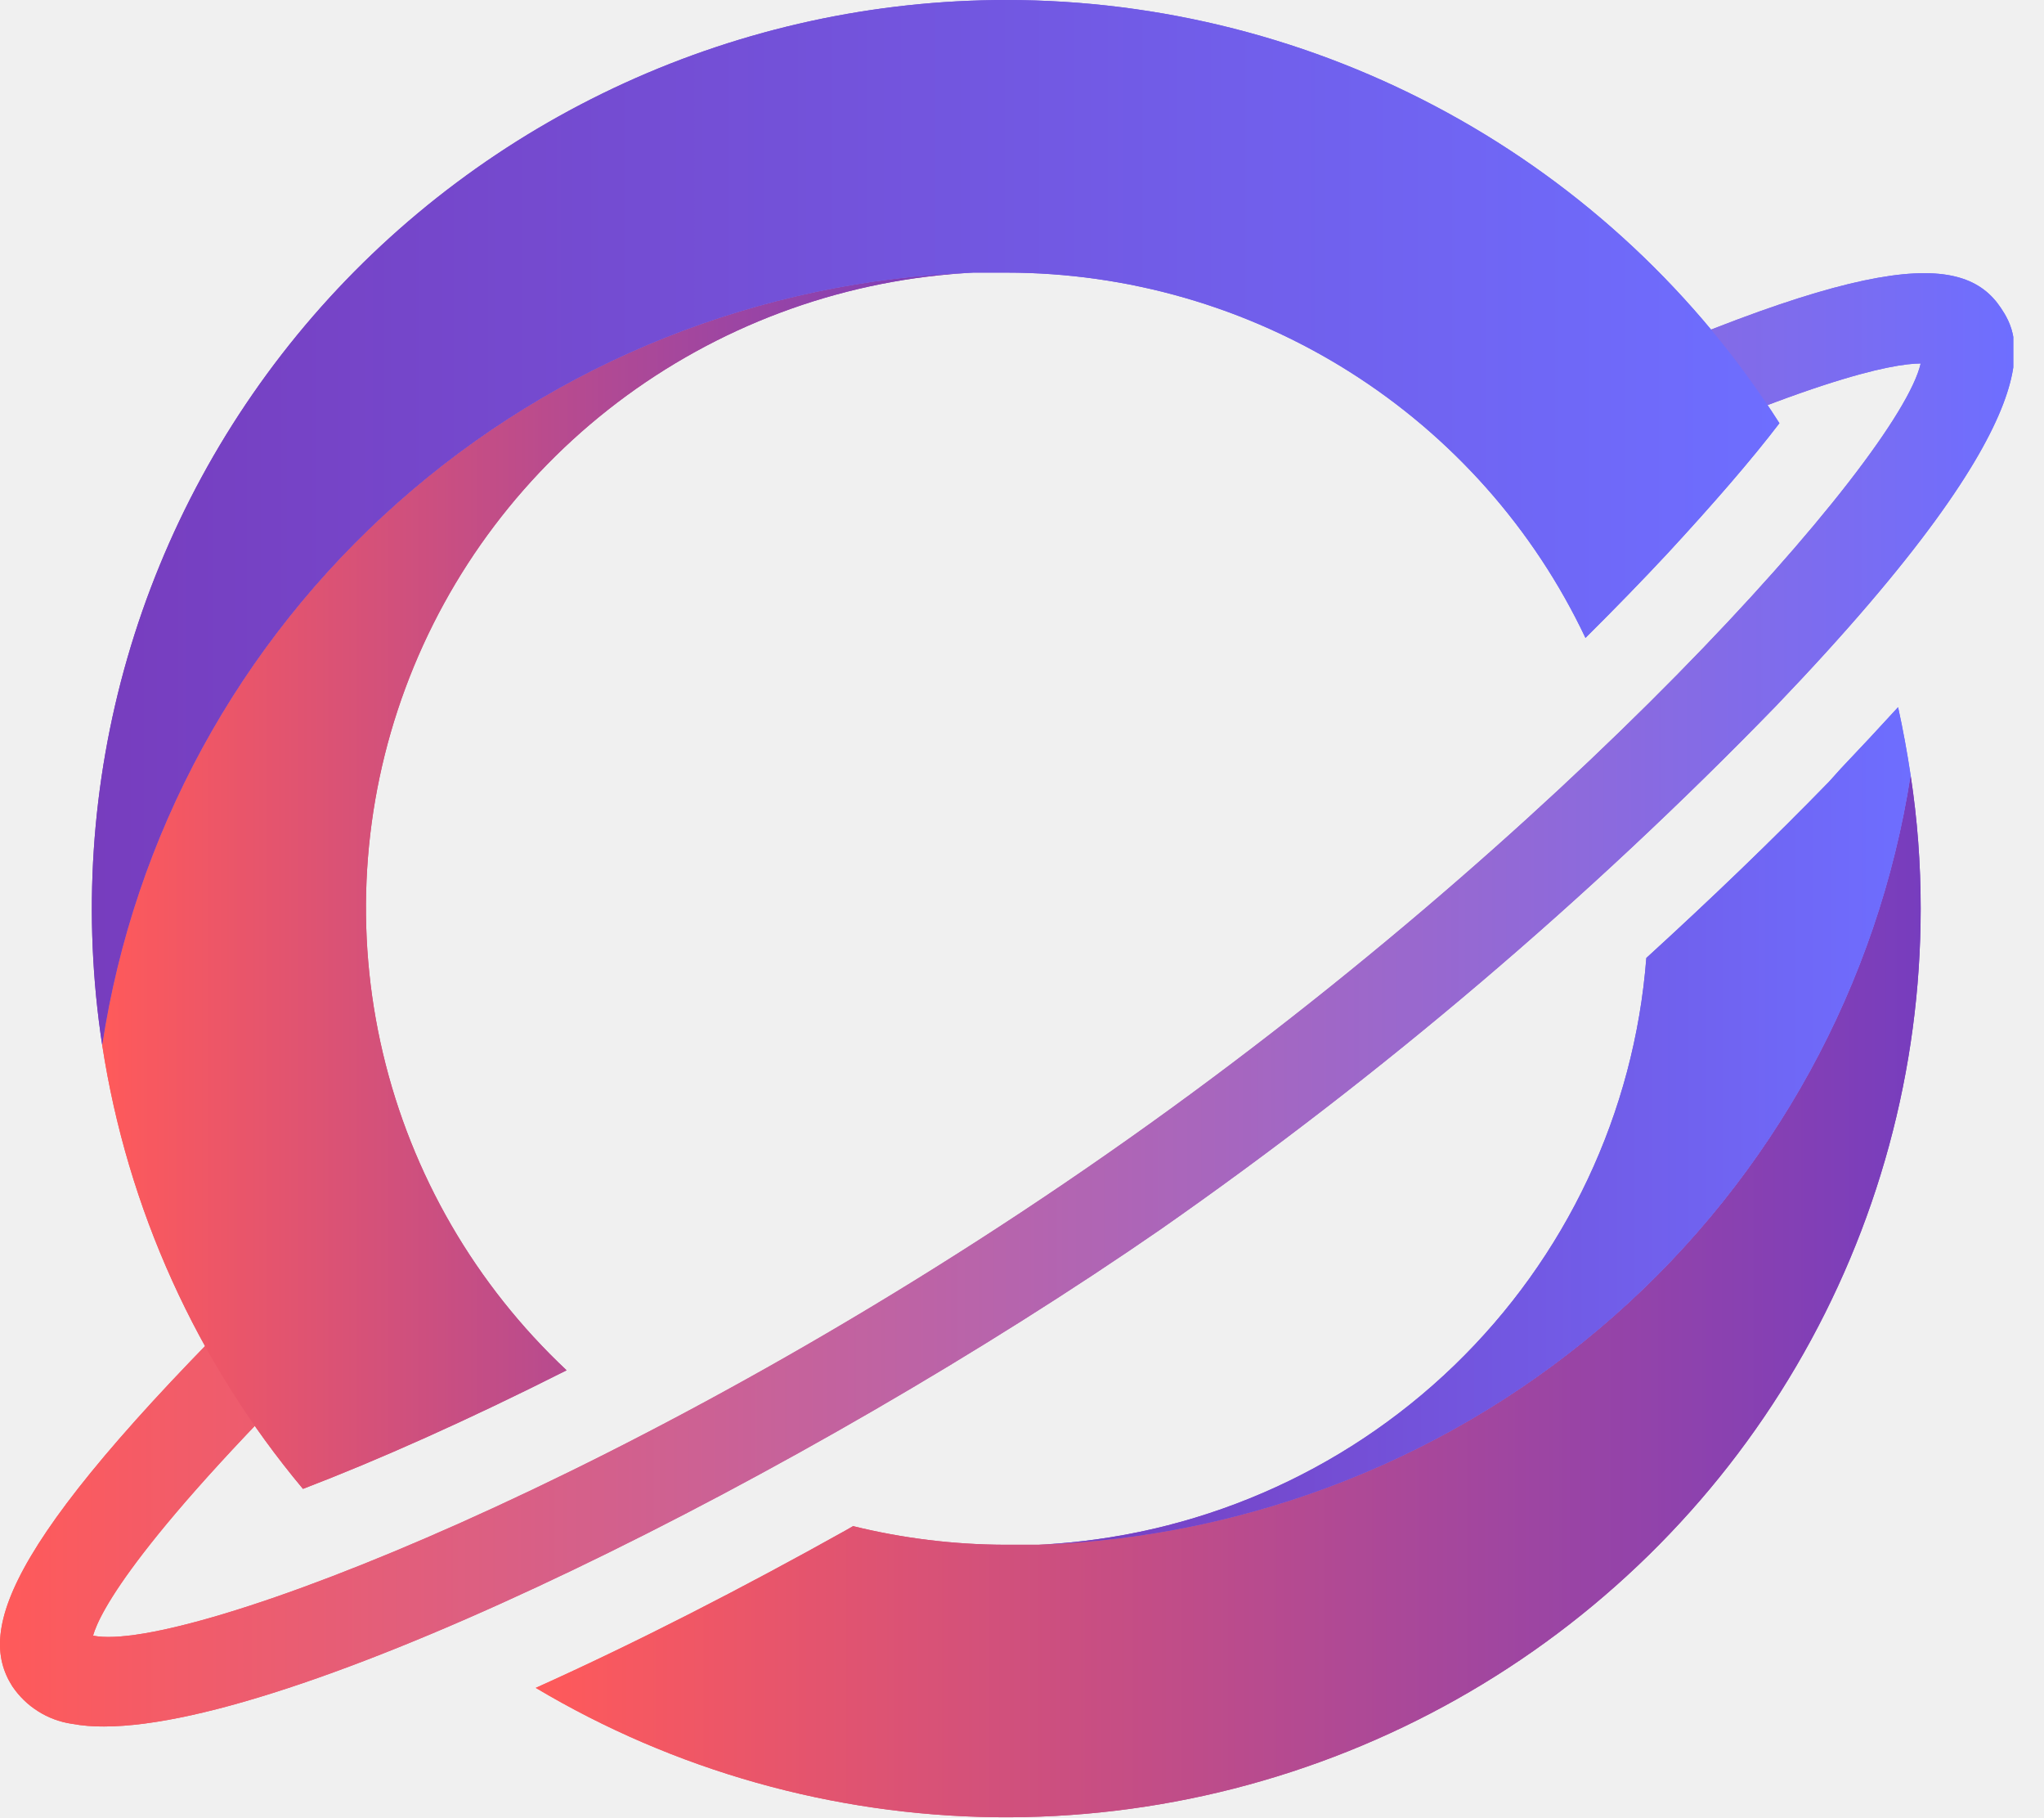
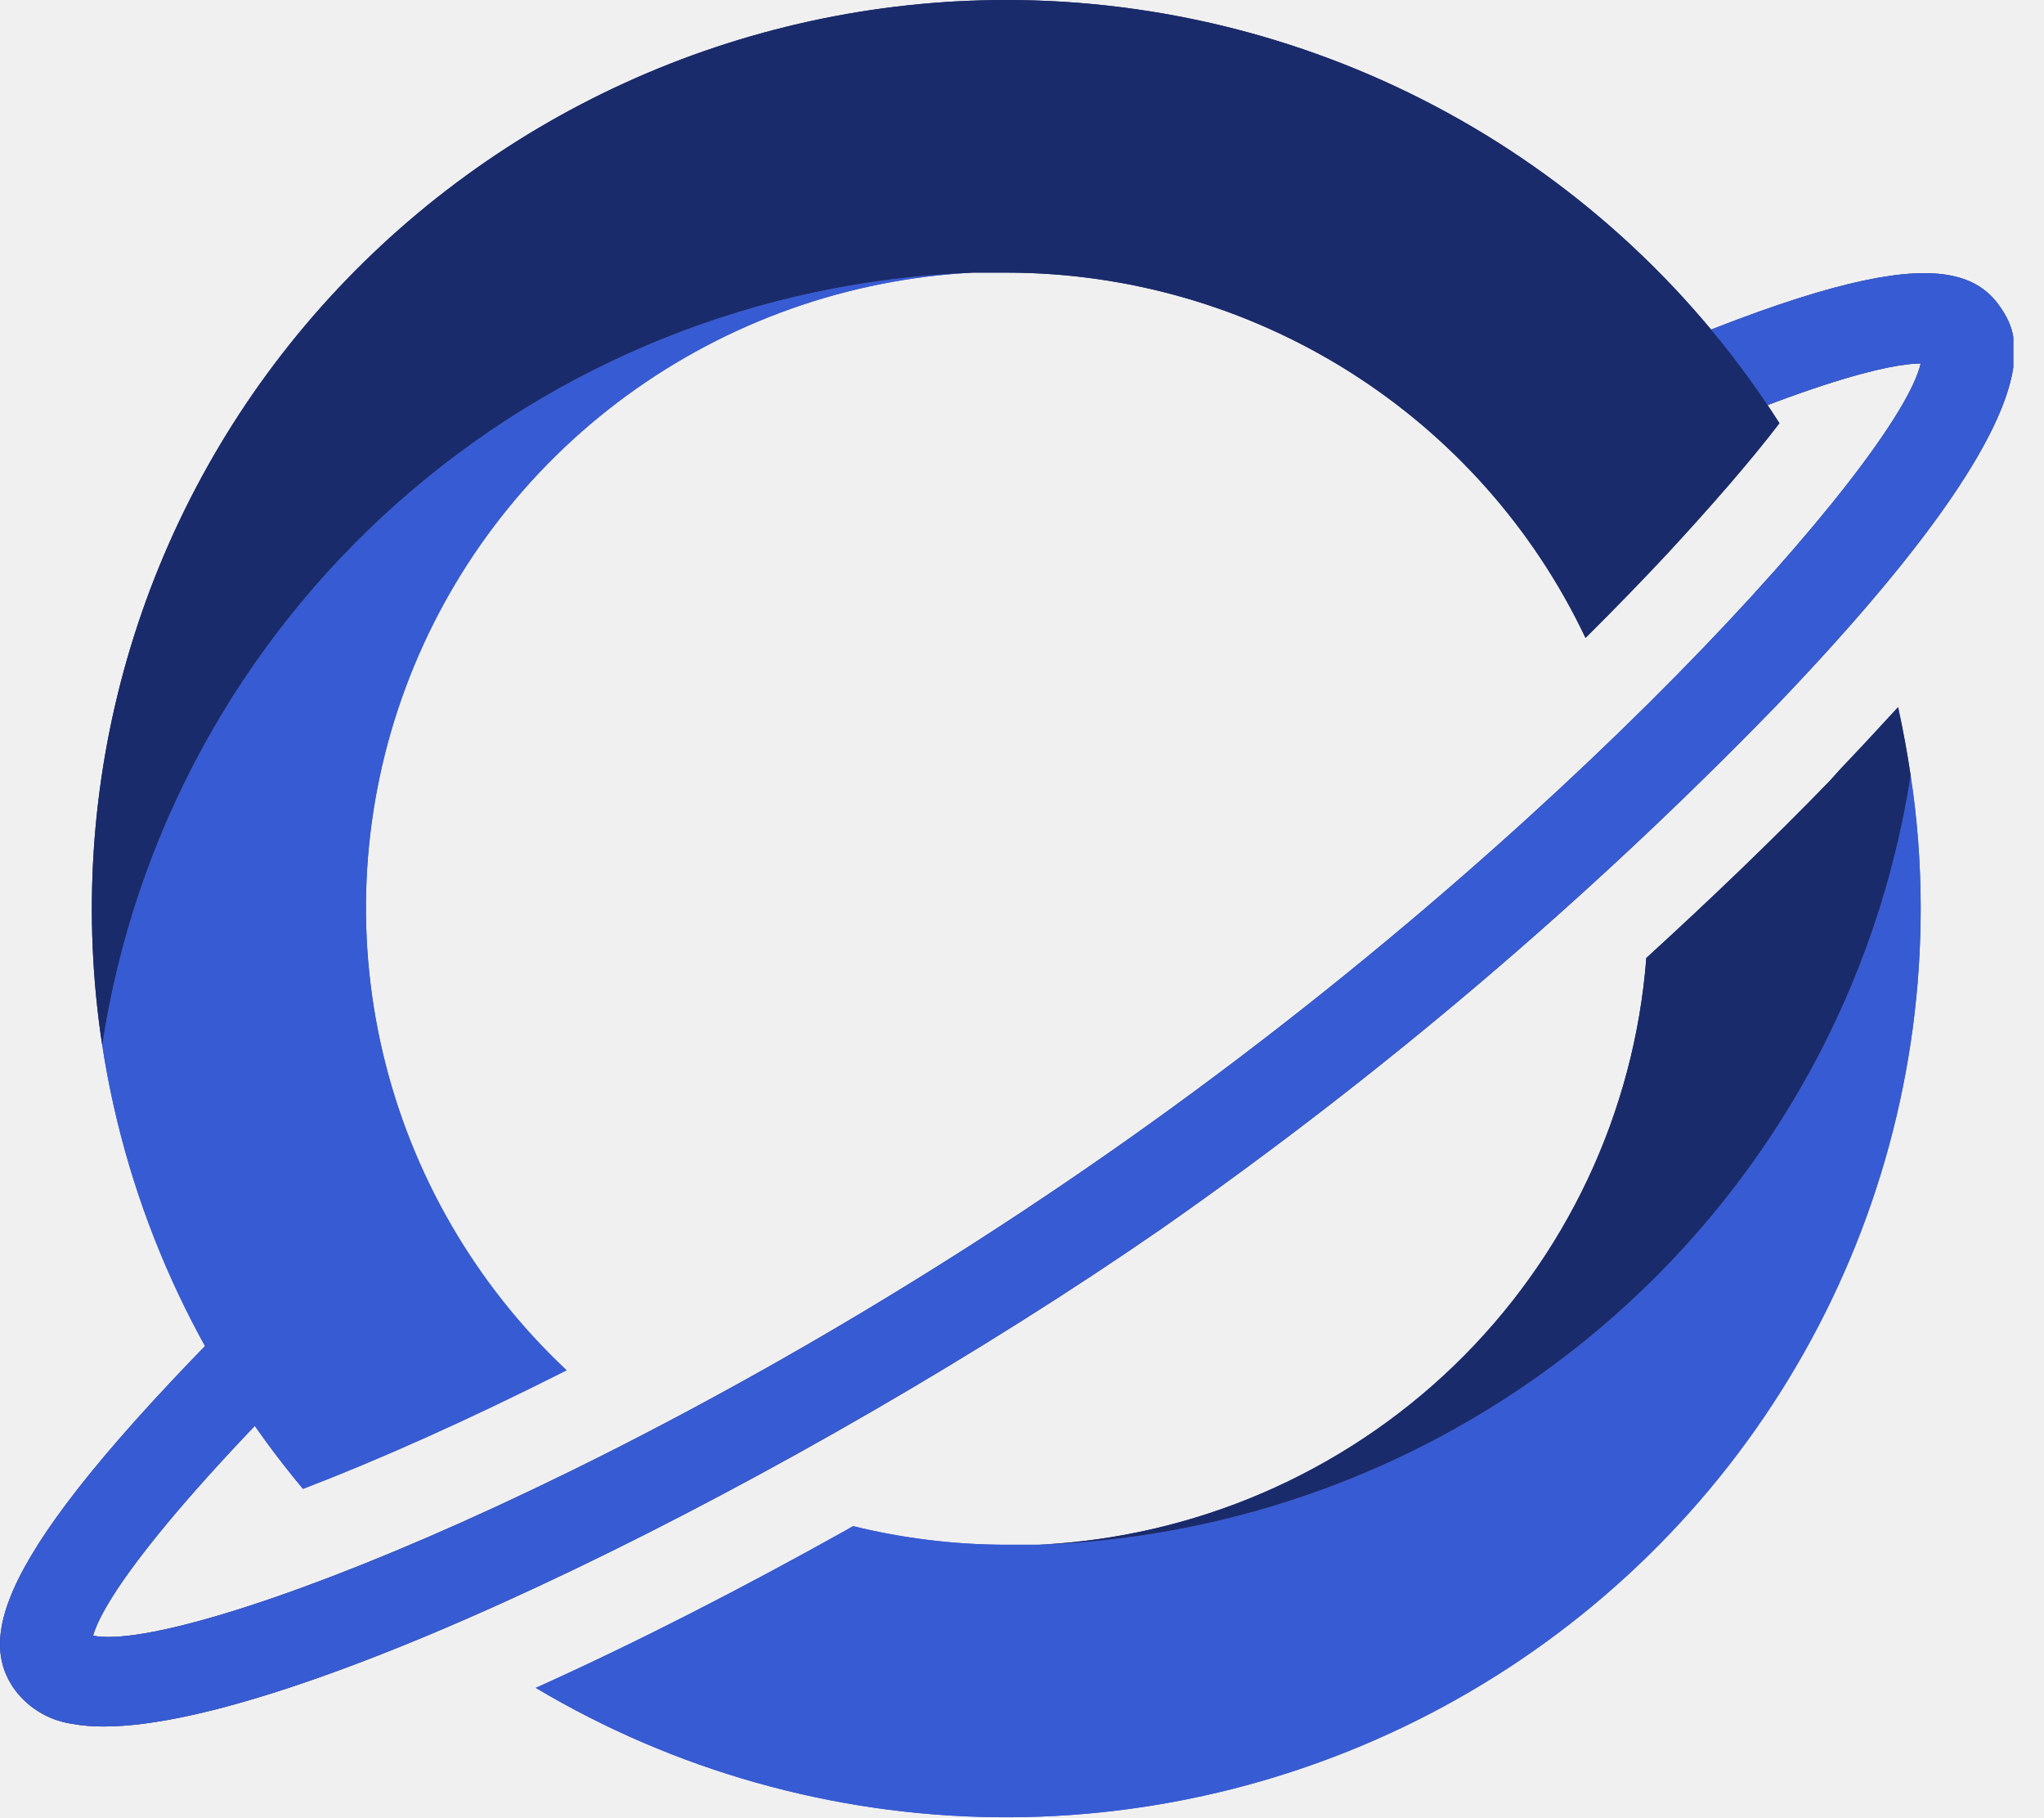
<svg xmlns="http://www.w3.org/2000/svg" width="36" height="32" viewBox="0 0 36 32" fill="none">
-   <g clip-path="url(#clip0_4_45)">
-     <path d="M1.832 30.4C1.641 30.402 1.449 30.386 1.26 30.352C1.05 30.32 0.848 30.245 0.669 30.131C0.489 30.018 0.336 29.868 0.217 29.692C-0.427 28.684 0.141 27.048 4.978 22.336C5.052 22.256 5.141 22.193 5.241 22.148C5.34 22.104 5.448 22.081 5.557 22.079C5.666 22.077 5.774 22.098 5.875 22.139C5.976 22.18 6.067 22.241 6.144 22.318C6.22 22.395 6.28 22.487 6.32 22.588C6.359 22.689 6.378 22.797 6.374 22.905C6.371 23.014 6.345 23.12 6.299 23.218C6.252 23.316 6.187 23.404 6.105 23.476C2.416 27.076 1.752 28.4 1.639 28.8C3.23 29.128 11.361 26 19.508 20.312C27.514 14.732 33.446 8.076 33.828 6.4C33.337 6.4 31.815 6.672 27.47 8.712C27.373 8.759 27.269 8.787 27.162 8.793C27.055 8.799 26.948 8.785 26.847 8.749C26.746 8.714 26.653 8.659 26.574 8.588C26.494 8.517 26.43 8.431 26.384 8.334C26.339 8.238 26.313 8.134 26.309 8.028C26.304 7.921 26.321 7.815 26.358 7.716C26.396 7.616 26.453 7.525 26.526 7.447C26.599 7.37 26.687 7.307 26.785 7.264C32.934 4.388 34.578 4.428 35.242 5.424C35.548 5.892 36.361 7.132 31.271 12.44C27.966 15.84 24.342 18.921 20.45 21.64C14.2 25.96 5.308 30.4 1.832 30.4Z" fill="url(#paint0_linear_4_45)" />
-     <path d="M33.651 13.652C33.079 17.334 31.231 20.701 28.426 23.174C25.621 25.648 22.036 27.071 18.288 27.2H17.861H17.695C16.796 27.197 15.899 27.087 15.025 26.872L14.893 26.948C13.088 27.956 11.224 28.916 9.436 29.72C11.88 31.176 14.669 31.961 17.519 31.997C20.369 32.032 23.177 31.315 25.657 29.92C28.137 28.525 30.201 26.502 31.636 24.056C33.072 21.611 33.828 18.831 33.828 16C33.829 15.214 33.77 14.429 33.651 13.652Z" fill="url(#paint1_linear_4_45)" />
-     <path d="M9.979 24.128C8.374 22.622 7.249 20.681 6.744 18.545C6.239 16.41 6.377 14.174 7.14 12.116C7.903 10.057 9.258 8.267 11.036 6.966C12.815 5.666 14.938 4.912 17.144 4.8C13.391 4.935 9.804 6.369 7.003 8.852C4.201 11.335 2.361 14.712 1.8 18.4C2.241 21.276 3.464 23.979 5.336 26.216C6.653 25.712 8.236 25.008 9.979 24.128Z" fill="url(#paint2_linear_4_45)" />
-     <path d="M32.419 13.536L32.218 13.76C31.219 14.788 30.131 15.832 28.996 16.868C28.786 19.591 27.582 22.143 25.61 24.046C23.638 25.949 21.034 27.07 18.288 27.2C22.036 27.071 25.621 25.648 28.426 23.174C31.231 20.701 33.079 17.334 33.651 13.652C33.591 13.252 33.518 12.852 33.43 12.452C33.112 12.8 32.777 13.16 32.419 13.536Z" fill="url(#paint3_linear_4_45)" />
-     <path d="M17.72 2.40776e-07C15.4 0.001 13.109 0.499 11.002 1.461C8.894 2.423 7.021 3.825 5.509 5.572C3.998 7.319 2.884 9.37 2.244 11.584C1.604 13.797 1.452 16.123 1.8 18.4C2.361 14.712 4.201 11.335 7.003 8.852C9.804 6.368 13.391 4.935 17.144 4.8C17.337 4.8 17.547 4.8 17.724 4.8C19.863 4.8 21.958 5.405 23.765 6.544C25.571 7.683 27.014 9.309 27.924 11.232C28.448 10.712 28.93 10.216 29.37 9.744C30.176 8.872 30.852 8.092 31.34 7.452C29.887 5.169 27.876 3.289 25.495 1.986C23.113 0.683 20.439 -0 17.72 2.40776e-07V2.40776e-07Z" fill="url(#paint4_linear_4_45)" />
-     <path d="M1.832 30.4C1.641 30.402 1.449 30.386 1.26 30.352C1.05 30.32 0.848 30.245 0.669 30.131C0.489 30.018 0.336 29.868 0.217 29.692C-0.427 28.684 0.141 27.048 4.978 22.336C5.052 22.256 5.141 22.193 5.241 22.148C5.34 22.104 5.448 22.081 5.557 22.079C5.666 22.077 5.774 22.098 5.875 22.139C5.976 22.18 6.067 22.241 6.144 22.318C6.22 22.395 6.28 22.487 6.32 22.588C6.359 22.689 6.378 22.797 6.374 22.905C6.371 23.014 6.345 23.12 6.299 23.218C6.252 23.316 6.187 23.404 6.105 23.476C2.416 27.076 1.752 28.4 1.639 28.8C3.23 29.128 11.361 26 19.508 20.312C27.514 14.732 33.446 8.076 33.828 6.4C33.337 6.4 31.815 6.672 27.47 8.712C27.373 8.759 27.269 8.787 27.162 8.793C27.055 8.799 26.948 8.785 26.847 8.749C26.746 8.714 26.653 8.659 26.574 8.588C26.494 8.517 26.43 8.431 26.384 8.334C26.339 8.238 26.313 8.134 26.309 8.028C26.304 7.921 26.321 7.815 26.358 7.716C26.396 7.616 26.453 7.525 26.526 7.447C26.599 7.37 26.687 7.307 26.785 7.264C32.934 4.388 34.578 4.428 35.242 5.424C35.548 5.892 36.361 7.132 31.271 12.44C27.966 15.84 24.342 18.921 20.45 21.64C14.2 25.96 5.308 30.4 1.832 30.4Z" fill="url(#paint5_linear_4_45)" />
-     <path d="M33.651 13.652C33.079 17.334 31.231 20.701 28.426 23.174C25.621 25.648 22.036 27.071 18.288 27.2H17.861H17.695C16.796 27.197 15.899 27.087 15.025 26.872L14.893 26.948C13.088 27.956 11.224 28.916 9.436 29.72C11.88 31.176 14.669 31.961 17.519 31.997C20.369 32.032 23.177 31.315 25.657 29.92C28.137 28.525 30.201 26.502 31.636 24.056C33.072 21.611 33.828 18.831 33.828 16C33.829 15.214 33.77 14.429 33.651 13.652Z" fill="url(#paint6_linear_4_45)" />
-     <path d="M9.979 24.128C8.374 22.622 7.249 20.681 6.744 18.545C6.239 16.41 6.377 14.174 7.14 12.116C7.903 10.057 9.258 8.267 11.036 6.966C12.815 5.666 14.938 4.912 17.144 4.8C13.391 4.935 9.804 6.369 7.003 8.852C4.201 11.335 2.361 14.712 1.8 18.4C2.241 21.276 3.464 23.979 5.336 26.216C6.653 25.712 8.236 25.008 9.979 24.128Z" fill="url(#paint7_linear_4_45)" />
-     <path d="M32.419 13.536L32.218 13.76C31.219 14.788 30.131 15.832 28.996 16.868C28.786 19.591 27.582 22.143 25.61 24.046C23.638 25.949 21.034 27.07 18.288 27.2C22.036 27.071 25.621 25.648 28.426 23.174C31.231 20.701 33.079 17.334 33.651 13.652C33.591 13.252 33.518 12.852 33.43 12.452C33.112 12.8 32.777 13.16 32.419 13.536Z" fill="url(#paint8_linear_4_45)" />
-     <path d="M17.72 2.40776e-07C15.4 0.001 13.109 0.499 11.002 1.461C8.894 2.423 7.021 3.825 5.509 5.572C3.998 7.319 2.884 9.37 2.244 11.584C1.604 13.797 1.452 16.123 1.8 18.4C2.361 14.712 4.201 11.335 7.003 8.852C9.804 6.368 13.391 4.935 17.144 4.8C17.337 4.8 17.547 4.8 17.724 4.8C19.863 4.8 21.958 5.405 23.765 6.544C25.571 7.683 27.014 9.309 27.924 11.232C28.448 10.712 28.93 10.216 29.37 9.744C30.176 8.872 30.852 8.092 31.34 7.452C29.887 5.169 27.876 3.289 25.495 1.986C23.113 0.683 20.439 -0 17.72 2.40776e-07V2.40776e-07Z" fill="url(#paint9_linear_4_45)" />
+   <g clip-path="url(#clip0_320_10)">
+     <path d="M1.832 30.4C1.641 30.402 1.449 30.386 1.261 30.352C1.05 30.32 0.849 30.245 0.669 30.131C0.489 30.018 0.336 29.868 0.218 29.692C-0.427 28.684 0.141 27.048 4.978 22.336C5.052 22.256 5.141 22.193 5.241 22.148C5.34 22.104 5.448 22.081 5.557 22.079C5.666 22.077 5.774 22.098 5.875 22.139C5.976 22.18 6.067 22.241 6.144 22.318C6.22 22.395 6.28 22.487 6.32 22.588C6.359 22.689 6.378 22.797 6.374 22.905C6.371 23.014 6.345 23.12 6.299 23.218C6.252 23.316 6.187 23.404 6.105 23.476C2.416 27.076 1.752 28.4 1.639 28.8C3.23 29.128 11.361 26 19.508 20.312C27.514 14.732 33.446 8.076 33.828 6.4C33.337 6.4 31.815 6.672 27.47 8.712C27.373 8.759 27.269 8.787 27.162 8.793C27.055 8.799 26.948 8.785 26.847 8.749C26.746 8.714 26.653 8.659 26.574 8.588C26.494 8.517 26.43 8.431 26.384 8.334C26.339 8.238 26.313 8.134 26.309 8.028C26.304 7.921 26.321 7.815 26.359 7.716C26.396 7.616 26.453 7.525 26.526 7.447C26.599 7.37 26.687 7.307 26.785 7.264C32.934 4.388 34.578 4.428 35.242 5.424C35.548 5.892 36.362 7.132 31.271 12.44C27.966 15.84 24.342 18.921 20.45 21.64C14.2 25.96 5.308 30.4 1.832 30.4Z" fill="#1A2B6B" />
+     <path d="M33.651 13.652C33.079 17.334 31.231 20.701 28.426 23.174C25.622 25.648 22.036 27.071 18.288 27.2H17.861H17.696C16.796 27.197 15.899 27.087 15.025 26.872L14.893 26.948C13.088 27.956 11.224 28.916 9.436 29.72C11.88 31.176 14.67 31.961 17.519 31.997C20.369 32.032 23.177 31.315 25.657 29.92C28.138 28.525 30.201 26.502 31.636 24.056C33.072 21.611 33.828 18.831 33.828 16C33.829 15.214 33.77 14.429 33.651 13.652Z" fill="#375BD2" />
+     <path d="M9.979 24.128C8.374 22.622 7.249 20.681 6.744 18.545C6.239 16.41 6.377 14.174 7.14 12.116C7.903 10.057 9.258 8.267 11.036 6.966C12.814 5.666 14.938 4.912 17.144 4.8C13.391 4.935 9.804 6.369 7.003 8.852C4.201 11.335 2.361 14.712 1.8 18.4C2.241 21.276 3.464 23.979 5.336 26.216C6.653 25.712 8.236 25.008 9.979 24.128Z" fill="#375BD2" />
+     <path d="M32.419 13.536L32.217 13.76C31.219 14.788 30.131 15.832 28.996 16.868C28.786 19.591 27.581 22.143 25.61 24.046C23.637 25.949 21.034 27.07 18.287 27.2C22.036 27.071 25.621 25.648 28.426 23.174C31.231 20.701 33.079 17.334 33.651 13.652C33.591 13.252 33.518 12.852 33.43 12.452C33.111 12.8 32.777 13.16 32.419 13.536Z" fill="#1A2B6B" />
+     <path d="M17.72 2.40776e-07C15.401 0.001 13.109 0.499 11.002 1.461C8.894 2.423 7.021 3.825 5.509 5.572C3.998 7.319 2.884 9.37 2.244 11.584C1.604 13.797 1.452 16.123 1.8 18.4C2.361 14.712 4.201 11.335 7.003 8.852C9.804 6.368 13.391 4.935 17.144 4.8C17.337 4.8 17.547 4.8 17.724 4.8C19.863 4.8 21.958 5.405 23.765 6.544C25.571 7.683 27.014 9.309 27.925 11.232C28.448 10.712 28.93 10.216 29.37 9.744C30.176 8.872 30.852 8.092 31.34 7.452C29.887 5.169 27.876 3.289 25.495 1.986C23.113 0.683 20.439 -0 17.72 2.40776e-07Z" fill="#1A2B6B" />
+     <path d="M1.832 30.4C1.641 30.402 1.449 30.386 1.261 30.352C1.05 30.32 0.849 30.245 0.669 30.131C0.489 30.018 0.336 29.868 0.218 29.692C-0.427 28.684 0.141 27.048 4.978 22.336C5.052 22.256 5.141 22.193 5.241 22.148C5.34 22.104 5.448 22.081 5.557 22.079C5.666 22.077 5.774 22.098 5.875 22.139C5.976 22.18 6.067 22.241 6.144 22.318C6.22 22.395 6.28 22.487 6.32 22.588C6.359 22.689 6.378 22.797 6.374 22.905C6.371 23.014 6.345 23.12 6.299 23.218C6.252 23.316 6.187 23.404 6.105 23.476C2.416 27.076 1.752 28.4 1.639 28.8C3.23 29.128 11.361 26 19.508 20.312C27.514 14.732 33.446 8.076 33.828 6.4C33.337 6.4 31.815 6.672 27.47 8.712C27.373 8.759 27.269 8.787 27.162 8.793C27.055 8.799 26.948 8.785 26.847 8.749C26.746 8.714 26.653 8.659 26.574 8.588C26.494 8.517 26.43 8.431 26.384 8.334C26.339 8.238 26.313 8.134 26.309 8.028C26.304 7.921 26.321 7.815 26.359 7.716C26.396 7.616 26.453 7.525 26.526 7.447C26.599 7.37 26.687 7.307 26.785 7.264C32.934 4.388 34.578 4.428 35.242 5.424C35.548 5.892 36.362 7.132 31.271 12.44C27.966 15.84 24.342 18.921 20.45 21.64C14.2 25.96 5.308 30.4 1.832 30.4Z" fill="#375BD2" />
+     <path d="M33.651 13.652C33.079 17.334 31.231 20.701 28.426 23.174C25.622 25.648 22.036 27.071 18.288 27.2H17.861H17.696C16.796 27.197 15.899 27.087 15.025 26.872L14.893 26.948C13.088 27.956 11.224 28.916 9.436 29.72C11.88 31.176 14.67 31.961 17.519 31.997C20.369 32.032 23.177 31.315 25.657 29.92C28.138 28.525 30.201 26.502 31.636 24.056C33.072 21.611 33.828 18.831 33.828 16C33.829 15.214 33.77 14.429 33.651 13.652Z" fill="#375BD2" />
+     <path d="M9.979 24.128C8.374 22.622 7.249 20.681 6.744 18.545C6.239 16.41 6.377 14.174 7.14 12.116C7.903 10.057 9.258 8.267 11.036 6.966C12.814 5.666 14.938 4.912 17.144 4.8C13.391 4.935 9.804 6.369 7.003 8.852C4.201 11.335 2.361 14.712 1.8 18.4C2.241 21.276 3.464 23.979 5.336 26.216C6.653 25.712 8.236 25.008 9.979 24.128Z" fill="#375BD2" />
+     <path d="M32.419 13.536L32.217 13.76C31.219 14.788 30.131 15.832 28.996 16.868C28.786 19.591 27.581 22.143 25.61 24.046C23.637 25.949 21.034 27.07 18.287 27.2C22.036 27.071 25.621 25.648 28.426 23.174C31.231 20.701 33.079 17.334 33.651 13.652C33.591 13.252 33.518 12.852 33.43 12.452C33.111 12.8 32.777 13.16 32.419 13.536Z" fill="#1A2B6B" />
+     <path d="M17.72 2.40776e-07C15.401 0.001 13.109 0.499 11.002 1.461C8.894 2.423 7.021 3.825 5.509 5.572C3.998 7.319 2.884 9.37 2.244 11.584C1.604 13.797 1.452 16.123 1.8 18.4C2.361 14.712 4.201 11.335 7.003 8.852C9.804 6.368 13.391 4.935 17.144 4.8C17.337 4.8 17.547 4.8 17.724 4.8C19.863 4.8 21.958 5.405 23.765 6.544C25.571 7.683 27.014 9.309 27.925 11.232C28.448 10.712 28.93 10.216 29.37 9.744C30.176 8.872 30.852 8.092 31.34 7.452C29.887 5.169 27.876 3.289 25.495 1.986C23.113 0.683 20.439 -0 17.72 2.40776e-07Z" fill="#1A2B6B" />
  </g>
  <defs>
-     <linearGradient id="paint0_linear_4_45" x1="-2.38117e-05" y1="17.6" x2="35.459" y2="17.6" gradientUnits="userSpaceOnUse">
-       <stop stop-color="#FF5A5A" />
-       <stop offset="1" stop-color="#6E6EFF" />
-     </linearGradient>
-     <linearGradient id="paint1_linear_4_45" x1="9.436" y1="22.824" x2="33.833" y2="22.824" gradientUnits="userSpaceOnUse">
-       <stop stop-color="#FF5A5A" />
-       <stop offset="1" stop-color="#773DBE" />
-     </linearGradient>
-     <linearGradient id="paint2_linear_4_45" x1="1.8" y1="15.52" x2="17.144" y2="15.52" gradientUnits="userSpaceOnUse">
-       <stop stop-color="#FF5A5A" />
-       <stop offset="1" stop-color="#773DBE" />
-     </linearGradient>
-     <linearGradient id="paint3_linear_4_45" x1="18.288" y1="19.816" x2="33.651" y2="19.816" gradientUnits="userSpaceOnUse">
-       <stop stop-color="#773DBE" />
-       <stop offset="1" stop-color="#6E6EFF" />
-     </linearGradient>
-     <linearGradient id="paint4_linear_4_45" x1="1.615" y1="9.204" x2="31.34" y2="9.204" gradientUnits="userSpaceOnUse">
-       <stop stop-color="#773DBE" />
-       <stop offset="1" stop-color="#6E6EFF" />
-     </linearGradient>
-     <linearGradient id="paint5_linear_4_45" x1="-2.38117e-05" y1="17.6" x2="35.459" y2="17.6" gradientUnits="userSpaceOnUse">
-       <stop stop-color="#FF5A5A" />
-       <stop offset="1" stop-color="#6E6EFF" />
-     </linearGradient>
-     <linearGradient id="paint6_linear_4_45" x1="9.436" y1="22.824" x2="33.833" y2="22.824" gradientUnits="userSpaceOnUse">
-       <stop stop-color="#FF5A5A" />
-       <stop offset="1" stop-color="#773DBE" />
-     </linearGradient>
-     <linearGradient id="paint7_linear_4_45" x1="1.8" y1="15.52" x2="17.144" y2="15.52" gradientUnits="userSpaceOnUse">
-       <stop stop-color="#FF5A5A" />
-       <stop offset="1" stop-color="#773DBE" />
-     </linearGradient>
-     <linearGradient id="paint8_linear_4_45" x1="18.288" y1="19.816" x2="33.651" y2="19.816" gradientUnits="userSpaceOnUse">
-       <stop stop-color="#773DBE" />
-       <stop offset="1" stop-color="#6E6EFF" />
-     </linearGradient>
-     <linearGradient id="paint9_linear_4_45" x1="1.615" y1="9.204" x2="31.34" y2="9.204" gradientUnits="userSpaceOnUse">
-       <stop stop-color="#773DBE" />
-       <stop offset="1" stop-color="#6E6EFF" />
-     </linearGradient>
-     <clipPath id="clip0_4_45">
+     <clipPath id="clip0_320_10">
      <rect width="35.459" height="32" fill="white" />
    </clipPath>
  </defs>
</svg>
